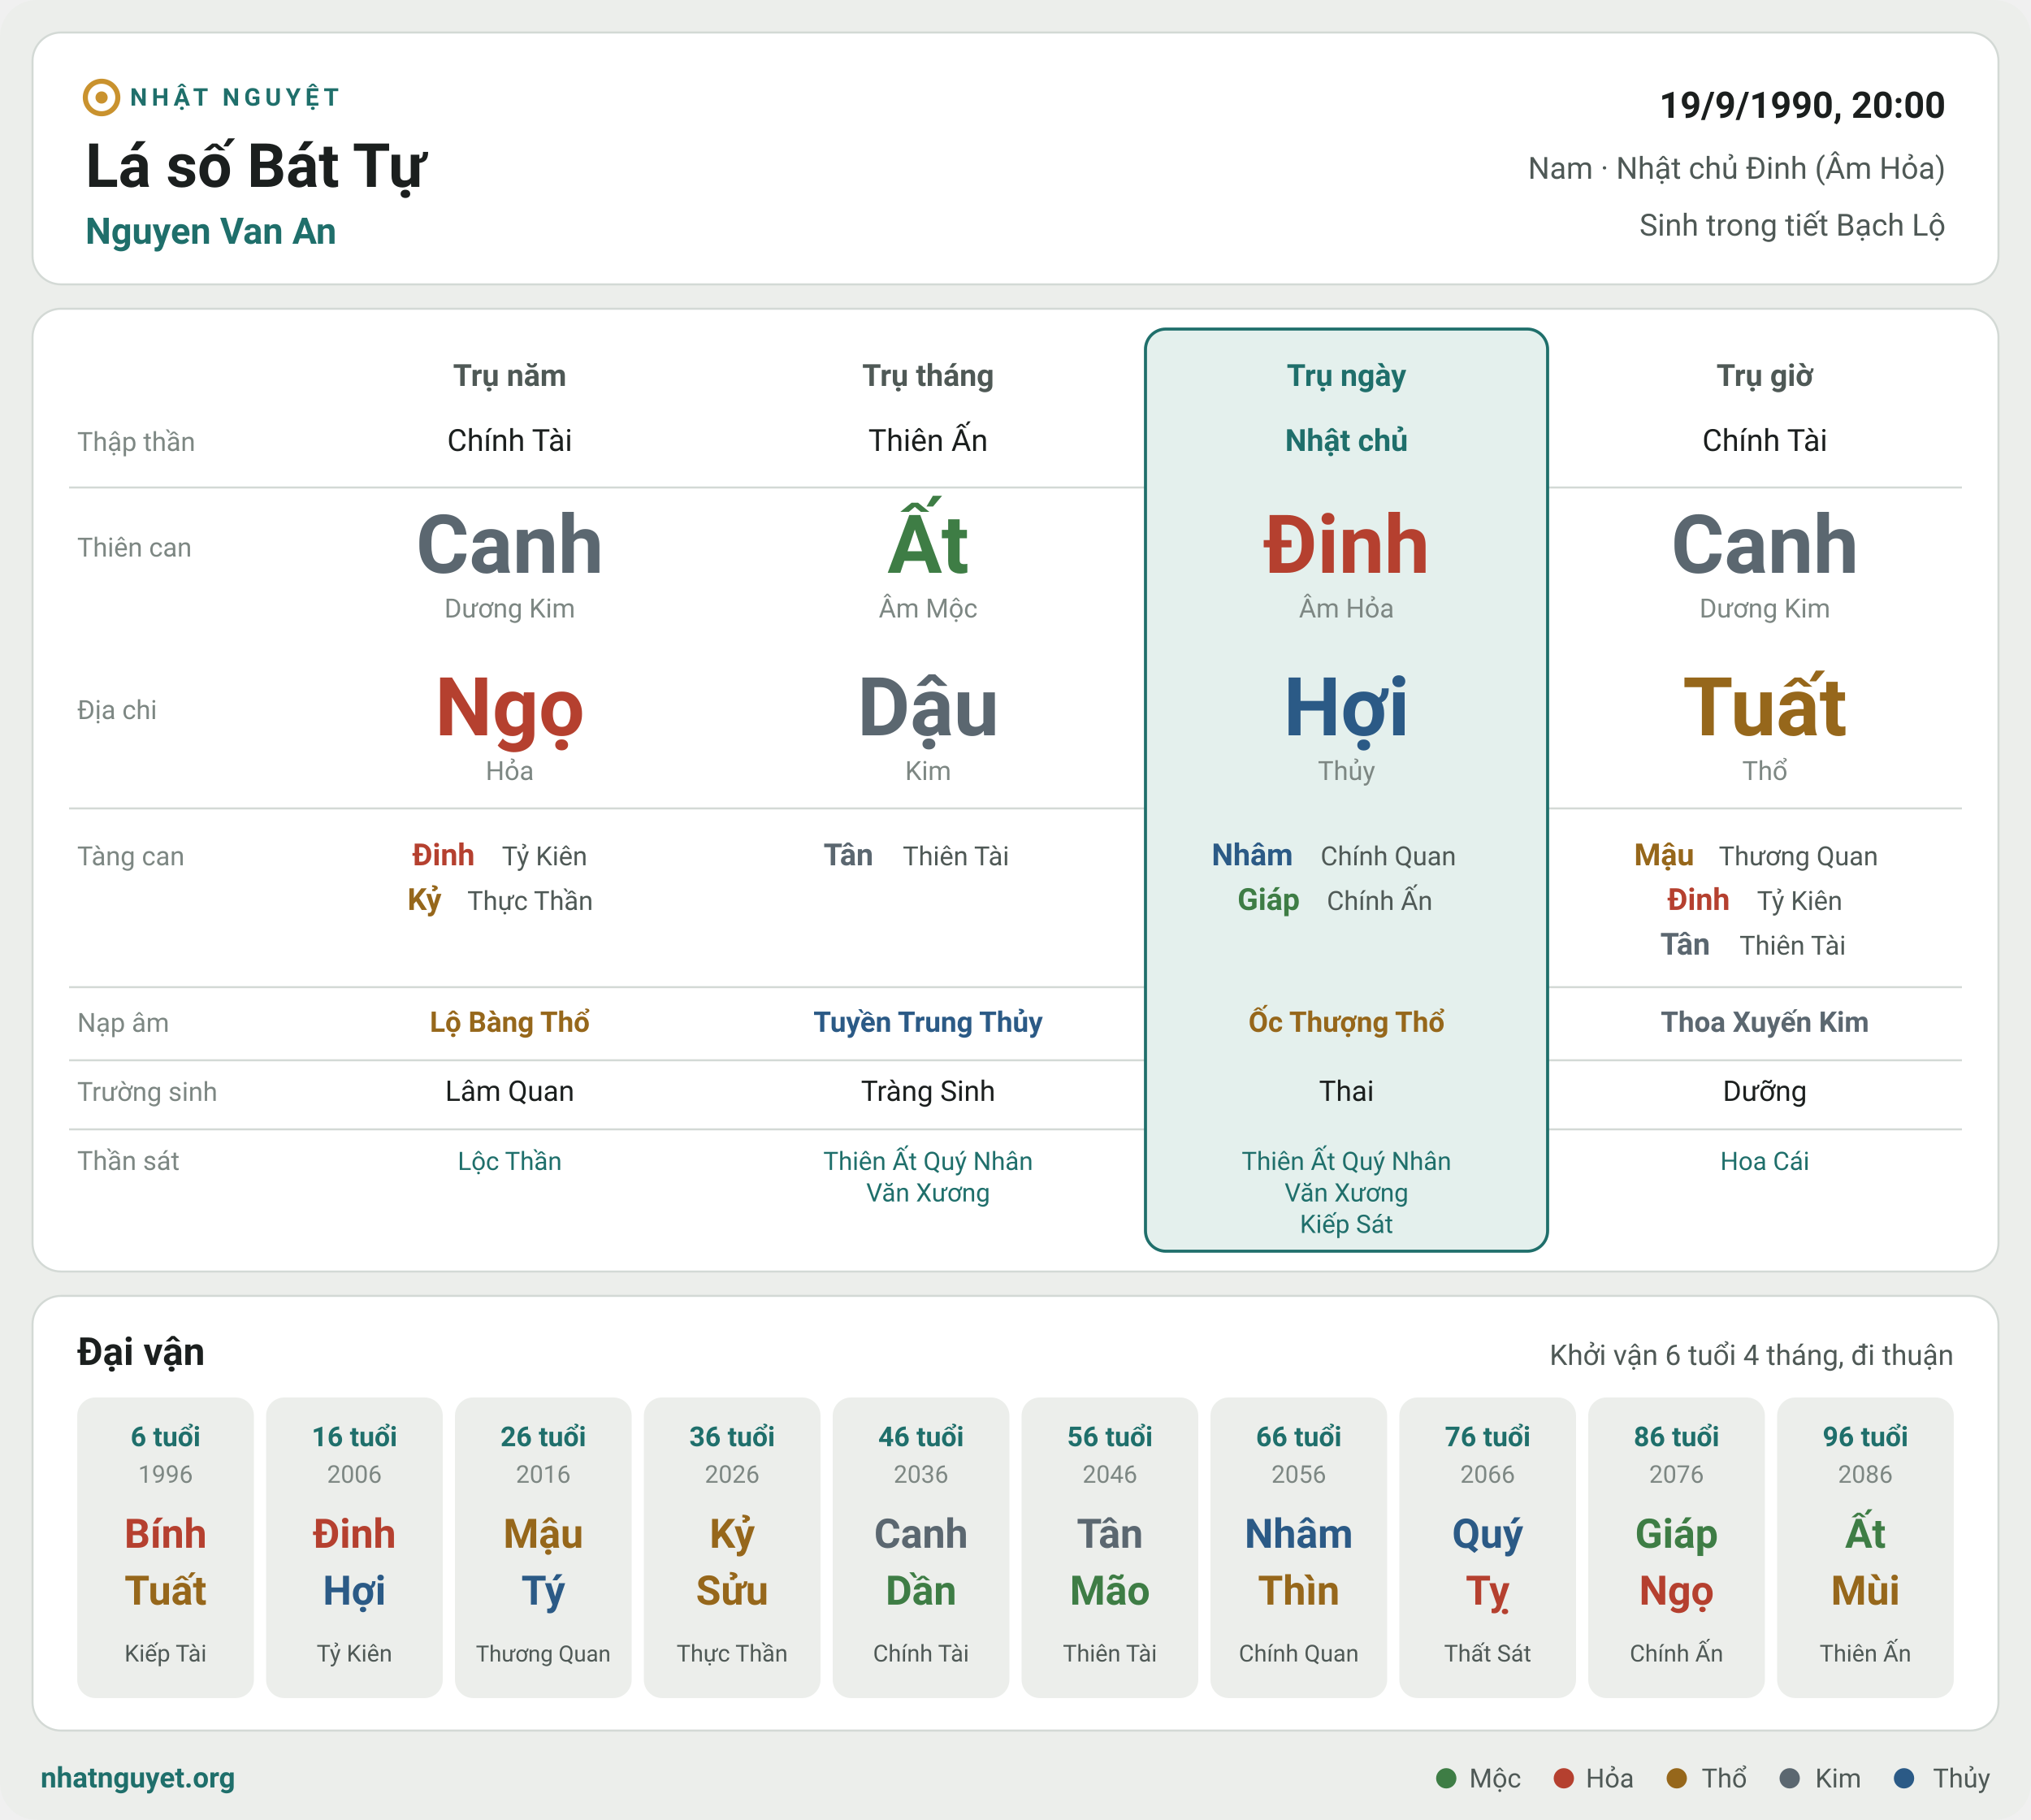
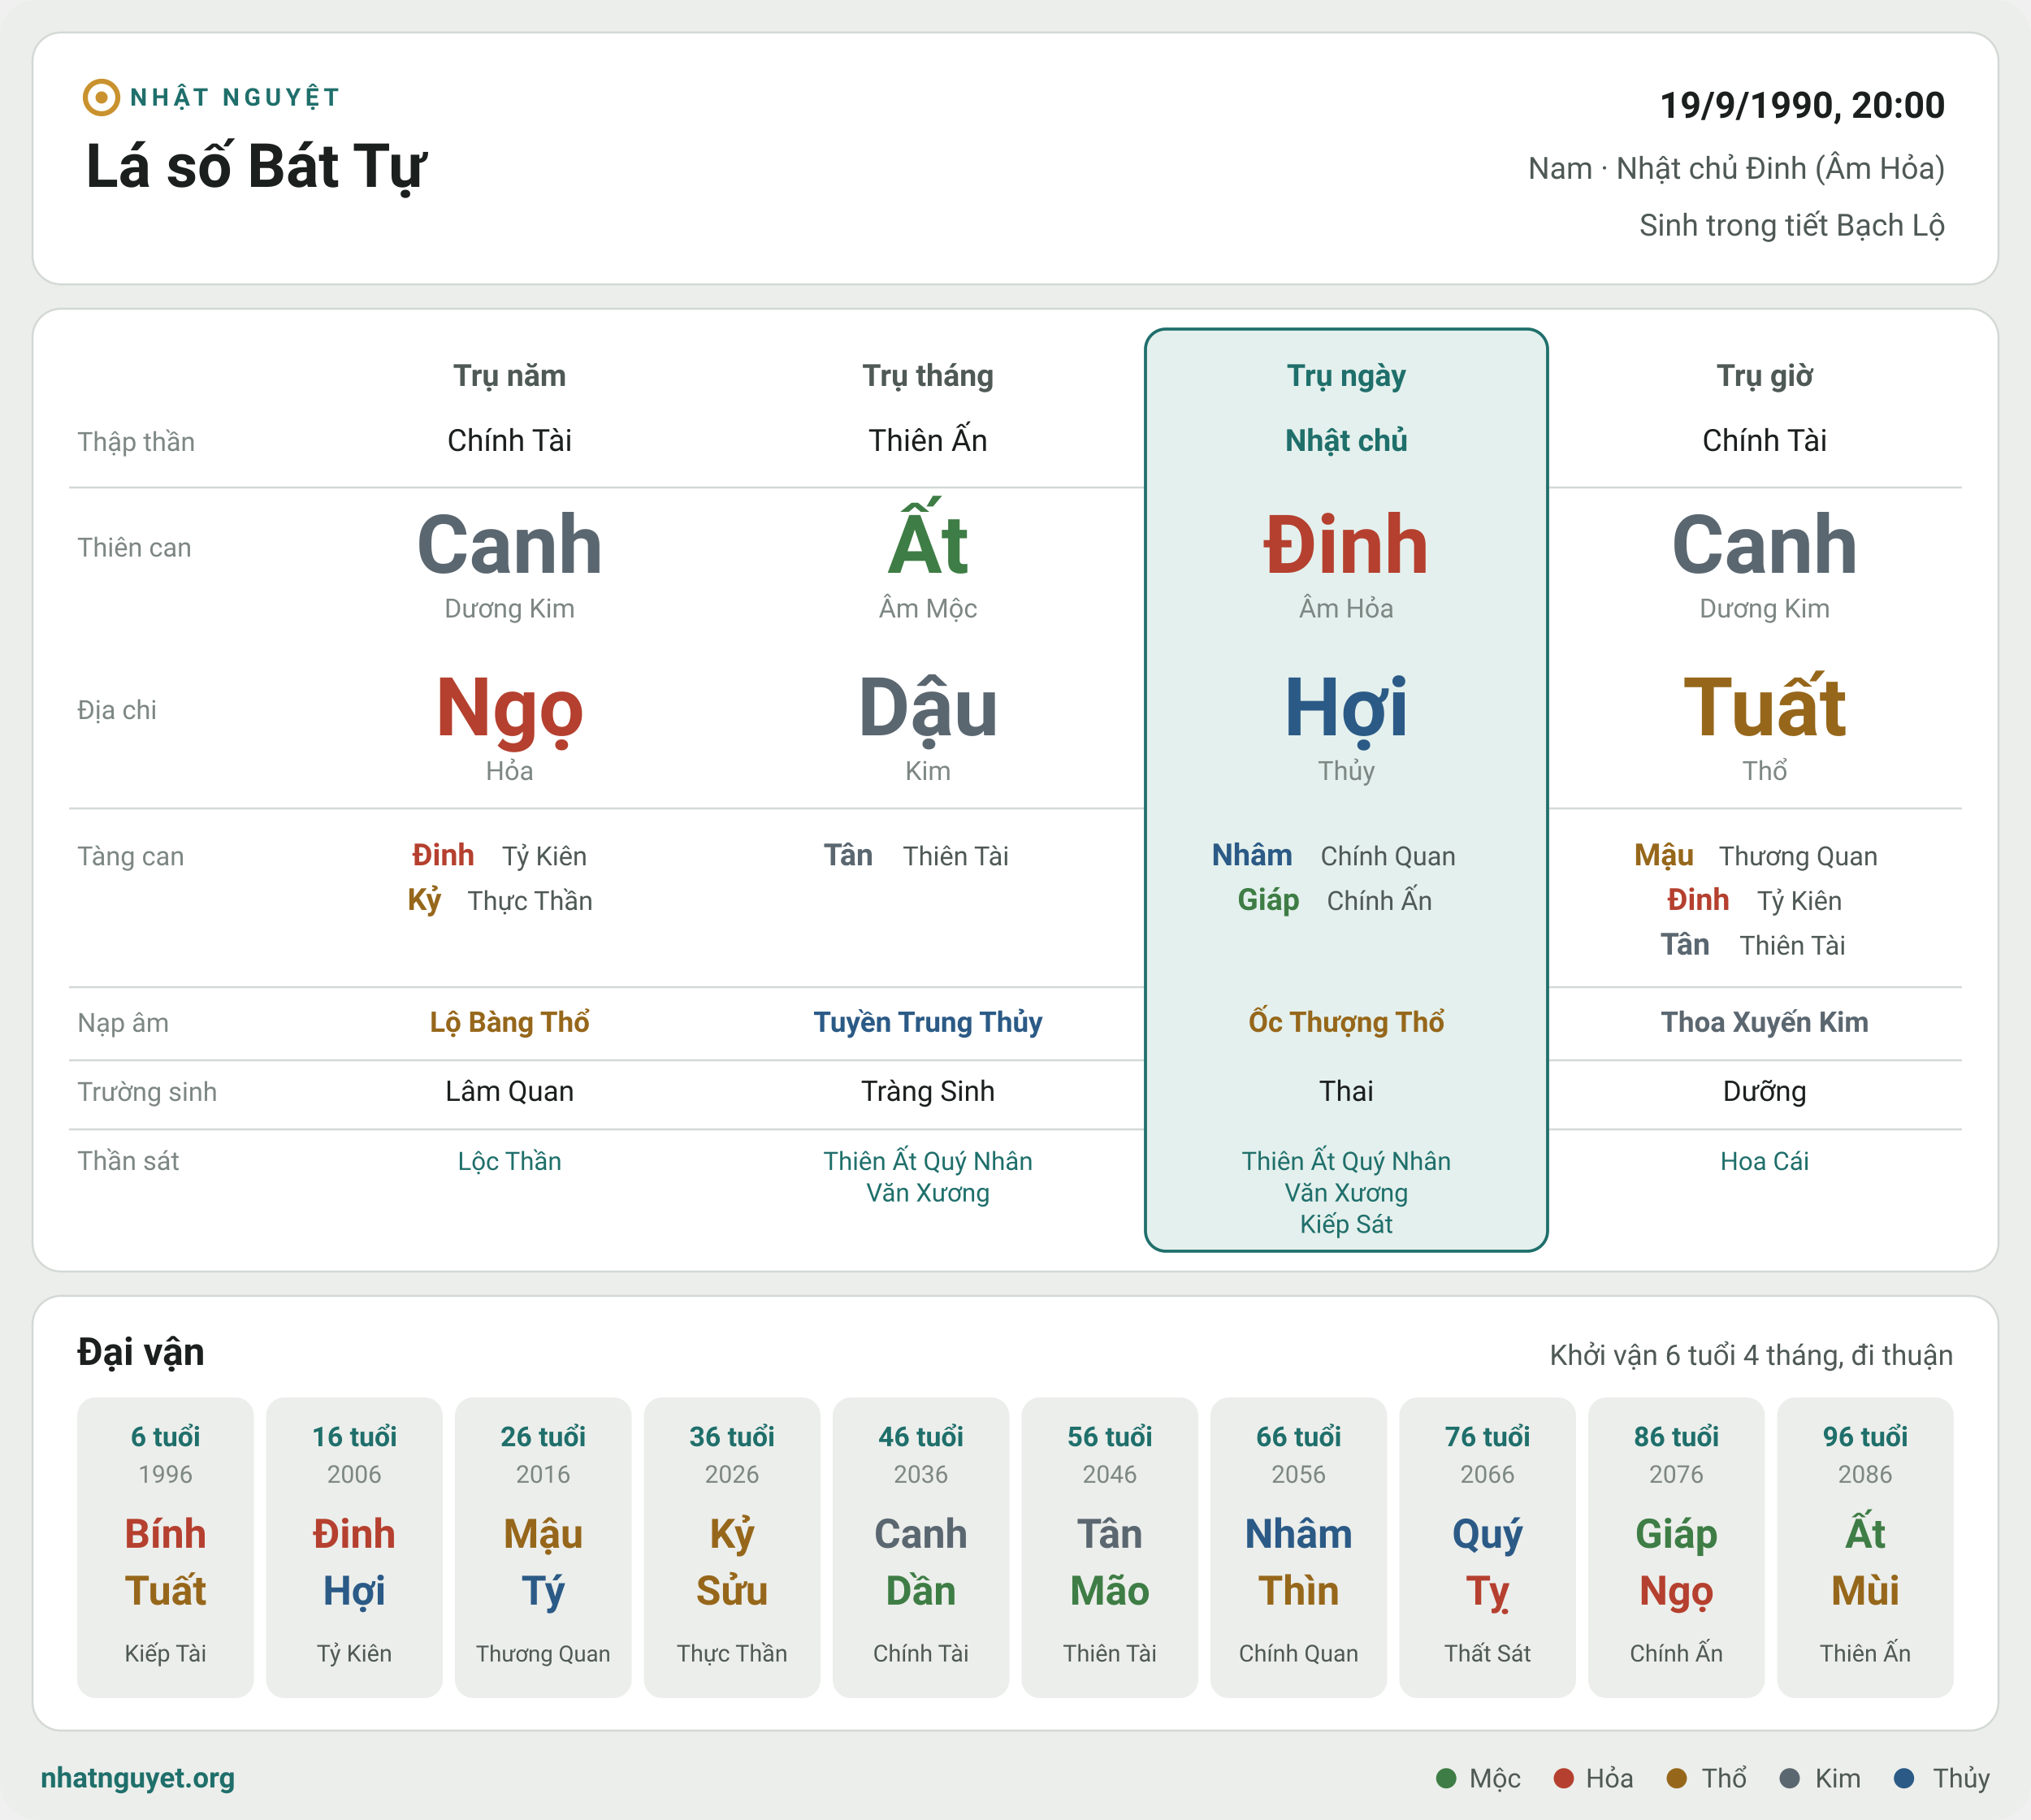
<svg xmlns="http://www.w3.org/2000/svg" viewBox="0 0 1000 896" width="720" height="645.1" role="img" aria-labelledby="nn-tieu-de nn-mo-ta" lang="vi">
  <style>text{font-family:-apple-system, BlinkMacSystemFont, 'Segoe UI', Roboto, 'Helvetica Neue', Arial, 'Noto Sans', 'PingFang SC', 'Hiragino Sans GB', 'Microsoft YaHei', 'Noto Sans CJK SC', sans-serif;}</style>
  <rect x="0" y="0" width="1000" height="896" rx="18" fill="#ECEEEB" />
  <rect x="16" y="16" width="968" height="124" rx="14" fill="#FFFFFF" stroke="#D3D9D5" stroke-width="1" />
  <circle cx="50" cy="48" r="8" fill="none" stroke="#C9922E" stroke-width="2.5" />
  <circle cx="50" cy="48" r="3" fill="#C9922E" />
  <text x="64" y="52" font-size="12" fill="#1F6F6B" font-weight="700" letter-spacing="2.2">NHẬT NGUYỆT</text>
  <text x="42" y="92" font-size="30" fill="#1B1F1E" font-weight="700">Lá số Bát Tự</text>
-   <text x="42" y="120" font-size="18" fill="#1F6F6B" font-weight="700">Nguyen Van An</text>
  <text x="958" y="58" font-size="18" fill="#1B1F1E" font-weight="700" text-anchor="end">19/9/1990, 20:00</text>
  <text x="958" y="88" font-size="15" fill="#4F5956" text-anchor="end">Nam · Nhật chủ Đinh (Âm Hỏa)</text>
  <text x="958" y="116" font-size="15" fill="#4F5956" text-anchor="end">Sinh trong tiết Bạch Lộ</text>
  <rect x="16" y="152" width="968" height="474" rx="14" fill="#FFFFFF" stroke="#D3D9D5" stroke-width="1" />
  <text x="38" y="222" font-size="13" fill="#7D8783">Thập thần</text>
  <text x="38" y="274" font-size="13" fill="#7D8783">Thiên can</text>
  <text x="38" y="354" font-size="13" fill="#7D8783">Địa chi</text>
  <text x="38" y="426" font-size="13" fill="#7D8783">Tàng can</text>
  <text x="38" y="508" font-size="13" fill="#7D8783">Nạp âm</text>
  <text x="38" y="542" font-size="13" fill="#7D8783">Trường sinh</text>
  <text x="38" y="576" font-size="13" fill="#7D8783">Thần sát</text>
  <line x1="34" y1="240" x2="966" y2="240" stroke="#D3D9D5" stroke-width="1" />
  <line x1="34" y1="398" x2="966" y2="398" stroke="#D3D9D5" stroke-width="1" />
  <line x1="34" y1="486" x2="966" y2="486" stroke="#D3D9D5" stroke-width="1" />
  <line x1="34" y1="522" x2="966" y2="522" stroke="#D3D9D5" stroke-width="1" />
  <line x1="34" y1="556" x2="966" y2="556" stroke="#D3D9D5" stroke-width="1" />
  <text x="251" y="190" font-size="15" fill="#4F5956" font-weight="700" text-anchor="middle">Trụ năm</text>
  <text x="251" y="222" font-size="15" fill="#1B1F1E" text-anchor="middle">Chính Tài</text>
  <text x="251" y="282" font-size="40" fill="#5B6770" font-weight="700" text-anchor="middle">Canh</text>
  <text x="251" y="304" font-size="13" fill="#7D8783" text-anchor="middle">Dương Kim</text>
  <text x="251" y="362" font-size="40" fill="#B5402F" font-weight="700" text-anchor="middle">Ngọ</text>
  <text x="251" y="384" font-size="13" fill="#7D8783" text-anchor="middle">Hỏa</text>
  <text x="203" y="426" font-size="15" fill="#B5402F" font-weight="700">Đinh</text>
  <text x="247.1" y="426" font-size="13" fill="#4F5956">Tỷ Kiên</text>
  <text x="200.6" y="448" font-size="15" fill="#96671B" font-weight="700">Kỷ</text>
  <text x="230.1" y="448" font-size="13" fill="#4F5956">Thực Thần</text>
  <text x="251" y="508" font-size="14" fill="#96671B" font-weight="700" text-anchor="middle">Lộ Bàng Thổ</text>
  <text x="251" y="542" font-size="14" fill="#1B1F1E" text-anchor="middle">Lâm Quan</text>
  <text x="251" y="576" font-size="12.5" fill="#1F6F6B" text-anchor="middle">Lộc Thần</text>
  <text x="457" y="190" font-size="15" fill="#4F5956" font-weight="700" text-anchor="middle">Trụ tháng</text>
  <text x="457" y="222" font-size="15" fill="#1B1F1E" text-anchor="middle">Thiên Ấn</text>
  <text x="457" y="282" font-size="40" fill="#3E7D45" font-weight="700" text-anchor="middle">Ất</text>
  <text x="457" y="304" font-size="13" fill="#7D8783" text-anchor="middle">Âm Mộc</text>
  <text x="457" y="362" font-size="40" fill="#5B6770" font-weight="700" text-anchor="middle">Dậu</text>
  <text x="457" y="384" font-size="13" fill="#7D8783" text-anchor="middle">Kim</text>
  <text x="405.5" y="426" font-size="15" fill="#5B6770" font-weight="700">Tân</text>
  <text x="444.5" y="426" font-size="13" fill="#4F5956">Thiên Tài</text>
  <text x="457" y="508" font-size="14" fill="#2B5A86" font-weight="700" text-anchor="middle">Tuyền Trung Thủy</text>
  <text x="457" y="542" font-size="14" fill="#1B1F1E" text-anchor="middle">Tràng Sinh</text>
  <text x="457" y="576" font-size="12.5" fill="#1F6F6B" text-anchor="middle">Thiên Ất Quý Nhân</text>
  <text x="457" y="591.5" font-size="12.5" fill="#1F6F6B" text-anchor="middle">Văn Xương</text>
  <rect x="564" y="162" width="198" height="454" rx="10" fill="#E4F0ED" stroke="#1F6F6B" stroke-width="1.5" />
  <text x="663" y="190" font-size="15" fill="#1F6F6B" font-weight="700" text-anchor="middle">Trụ ngày</text>
  <text x="663" y="222" font-size="15" fill="#1F6F6B" font-weight="700" text-anchor="middle">Nhật chủ</text>
  <text x="663" y="282" font-size="40" fill="#B5402F" font-weight="700" text-anchor="middle">Đinh</text>
  <text x="663" y="304" font-size="13" fill="#7D8783" text-anchor="middle">Âm Hỏa</text>
  <text x="663" y="362" font-size="40" fill="#2B5A86" font-weight="700" text-anchor="middle">Hợi</text>
  <text x="663" y="384" font-size="13" fill="#7D8783" text-anchor="middle">Thủy</text>
  <text x="596.6" y="426" font-size="15" fill="#2B5A86" font-weight="700">Nhâm</text>
  <text x="650.2" y="426" font-size="13" fill="#4F5956">Chính Quan</text>
  <text x="609.3" y="448" font-size="15" fill="#3E7D45" font-weight="700">Giáp</text>
  <text x="653.3" y="448" font-size="13" fill="#4F5956">Chính Ấn</text>
  <text x="663" y="508" font-size="14" fill="#96671B" font-weight="700" text-anchor="middle">Ốc Thượng Thổ</text>
  <text x="663" y="542" font-size="14" fill="#1B1F1E" text-anchor="middle">Thai</text>
  <text x="663" y="576" font-size="12.5" fill="#1F6F6B" text-anchor="middle">Thiên Ất Quý Nhân</text>
  <text x="663" y="591.5" font-size="12.5" fill="#1F6F6B" text-anchor="middle">Văn Xương</text>
  <text x="663" y="607" font-size="12.5" fill="#1F6F6B" text-anchor="middle">Kiếp Sát</text>
  <text x="869" y="190" font-size="15" fill="#4F5956" font-weight="700" text-anchor="middle">Trụ giờ</text>
  <text x="869" y="222" font-size="15" fill="#1B1F1E" text-anchor="middle">Chính Tài</text>
  <text x="869" y="282" font-size="40" fill="#5B6770" font-weight="700" text-anchor="middle">Canh</text>
  <text x="869" y="304" font-size="13" fill="#7D8783" text-anchor="middle">Dương Kim</text>
  <text x="869" y="362" font-size="40" fill="#96671B" font-weight="700" text-anchor="middle">Tuất</text>
  <text x="869" y="384" font-size="13" fill="#7D8783" text-anchor="middle">Thổ</text>
  <text x="804.6" y="426" font-size="15" fill="#96671B" font-weight="700">Mậu</text>
  <text x="846.3" y="426" font-size="13" fill="#4F5956">Thương Quan</text>
  <text x="821" y="448" font-size="15" fill="#B5402F" font-weight="700">Đinh</text>
  <text x="865.1" y="448" font-size="13" fill="#4F5956">Tỷ Kiên</text>
  <text x="817.5" y="470" font-size="15" fill="#5B6770" font-weight="700">Tân</text>
  <text x="856.5" y="470" font-size="13" fill="#4F5956">Thiên Tài</text>
  <text x="869" y="508" font-size="14" fill="#5B6770" font-weight="700" text-anchor="middle">Thoa Xuyến Kim</text>
  <text x="869" y="542" font-size="14" fill="#1B1F1E" text-anchor="middle">Dưỡng</text>
  <text x="869" y="576" font-size="12.5" fill="#1F6F6B" text-anchor="middle">Hoa Cái</text>
  <rect x="16" y="638" width="968" height="214" rx="14" fill="#FFFFFF" stroke="#D3D9D5" stroke-width="1" />
  <text x="38" y="672" font-size="19" fill="#1B1F1E" font-weight="700">Đại vận</text>
  <text x="962" y="672" font-size="14" fill="#4F5956" text-anchor="end">Khởi vận 6 tuổi 4 tháng, đi thuận</text>
  <rect x="38" y="688" width="87" height="148" rx="9" fill="#ECEEEB" />
  <text x="81.5" y="712" font-size="13.5" fill="#1F6F6B" font-weight="700" text-anchor="middle">6 tuổi</text>
  <text x="81.5" y="730" font-size="12" fill="#7D8783" text-anchor="middle">1996</text>
  <text x="81.5" y="762" font-size="20" fill="#B5402F" font-weight="700" text-anchor="middle">Bính</text>
  <text x="81.5" y="790" font-size="20" fill="#96671B" font-weight="700" text-anchor="middle">Tuất</text>
  <text x="81.5" y="818" font-size="11.5" fill="#4F5956" text-anchor="middle">Kiếp Tài</text>
  <rect x="131" y="688" width="87" height="148" rx="9" fill="#ECEEEB" />
  <text x="174.5" y="712" font-size="13.5" fill="#1F6F6B" font-weight="700" text-anchor="middle">16 tuổi</text>
  <text x="174.5" y="730" font-size="12" fill="#7D8783" text-anchor="middle">2006</text>
  <text x="174.5" y="762" font-size="20" fill="#B5402F" font-weight="700" text-anchor="middle">Đinh</text>
  <text x="174.5" y="790" font-size="20" fill="#2B5A86" font-weight="700" text-anchor="middle">Hợi</text>
  <text x="174.5" y="818" font-size="11.5" fill="#4F5956" text-anchor="middle">Tỷ Kiên</text>
  <rect x="224" y="688" width="87" height="148" rx="9" fill="#ECEEEB" />
  <text x="267.5" y="712" font-size="13.5" fill="#1F6F6B" font-weight="700" text-anchor="middle">26 tuổi</text>
  <text x="267.5" y="730" font-size="12" fill="#7D8783" text-anchor="middle">2016</text>
  <text x="267.5" y="762" font-size="20" fill="#96671B" font-weight="700" text-anchor="middle">Mậu</text>
  <text x="267.5" y="790" font-size="20" fill="#2B5A86" font-weight="700" text-anchor="middle">Tý</text>
  <text x="267.5" y="818" font-size="11" fill="#4F5956" text-anchor="middle">Thương Quan</text>
  <rect x="317" y="688" width="87" height="148" rx="9" fill="#ECEEEB" />
  <text x="360.5" y="712" font-size="13.5" fill="#1F6F6B" font-weight="700" text-anchor="middle">36 tuổi</text>
  <text x="360.5" y="730" font-size="12" fill="#7D8783" text-anchor="middle">2026</text>
  <text x="360.5" y="762" font-size="20" fill="#96671B" font-weight="700" text-anchor="middle">Kỷ</text>
  <text x="360.5" y="790" font-size="20" fill="#96671B" font-weight="700" text-anchor="middle">Sửu</text>
  <text x="360.5" y="818" font-size="11.5" fill="#4F5956" text-anchor="middle">Thực Thần</text>
  <rect x="410" y="688" width="87" height="148" rx="9" fill="#ECEEEB" />
  <text x="453.5" y="712" font-size="13.5" fill="#1F6F6B" font-weight="700" text-anchor="middle">46 tuổi</text>
  <text x="453.5" y="730" font-size="12" fill="#7D8783" text-anchor="middle">2036</text>
  <text x="453.5" y="762" font-size="20" fill="#5B6770" font-weight="700" text-anchor="middle">Canh</text>
  <text x="453.5" y="790" font-size="20" fill="#3E7D45" font-weight="700" text-anchor="middle">Dần</text>
  <text x="453.5" y="818" font-size="11.5" fill="#4F5956" text-anchor="middle">Chính Tài</text>
  <rect x="503" y="688" width="87" height="148" rx="9" fill="#ECEEEB" />
  <text x="546.5" y="712" font-size="13.5" fill="#1F6F6B" font-weight="700" text-anchor="middle">56 tuổi</text>
  <text x="546.5" y="730" font-size="12" fill="#7D8783" text-anchor="middle">2046</text>
  <text x="546.5" y="762" font-size="20" fill="#5B6770" font-weight="700" text-anchor="middle">Tân</text>
  <text x="546.5" y="790" font-size="20" fill="#3E7D45" font-weight="700" text-anchor="middle">Mão</text>
  <text x="546.5" y="818" font-size="11.5" fill="#4F5956" text-anchor="middle">Thiên Tài</text>
  <rect x="596" y="688" width="87" height="148" rx="9" fill="#ECEEEB" />
  <text x="639.5" y="712" font-size="13.5" fill="#1F6F6B" font-weight="700" text-anchor="middle">66 tuổi</text>
  <text x="639.5" y="730" font-size="12" fill="#7D8783" text-anchor="middle">2056</text>
  <text x="639.5" y="762" font-size="20" fill="#2B5A86" font-weight="700" text-anchor="middle">Nhâm</text>
  <text x="639.5" y="790" font-size="20" fill="#96671B" font-weight="700" text-anchor="middle">Thìn</text>
  <text x="639.5" y="818" font-size="11.5" fill="#4F5956" text-anchor="middle">Chính Quan</text>
  <rect x="689" y="688" width="87" height="148" rx="9" fill="#ECEEEB" />
  <text x="732.5" y="712" font-size="13.5" fill="#1F6F6B" font-weight="700" text-anchor="middle">76 tuổi</text>
  <text x="732.5" y="730" font-size="12" fill="#7D8783" text-anchor="middle">2066</text>
  <text x="732.5" y="762" font-size="20" fill="#2B5A86" font-weight="700" text-anchor="middle">Quý</text>
  <text x="732.5" y="790" font-size="20" fill="#B5402F" font-weight="700" text-anchor="middle">Tỵ</text>
  <text x="732.5" y="818" font-size="11.5" fill="#4F5956" text-anchor="middle">Thất Sát</text>
  <rect x="782" y="688" width="87" height="148" rx="9" fill="#ECEEEB" />
  <text x="825.5" y="712" font-size="13.5" fill="#1F6F6B" font-weight="700" text-anchor="middle">86 tuổi</text>
  <text x="825.5" y="730" font-size="12" fill="#7D8783" text-anchor="middle">2076</text>
  <text x="825.5" y="762" font-size="20" fill="#3E7D45" font-weight="700" text-anchor="middle">Giáp</text>
  <text x="825.5" y="790" font-size="20" fill="#B5402F" font-weight="700" text-anchor="middle">Ngọ</text>
  <text x="825.5" y="818" font-size="11.5" fill="#4F5956" text-anchor="middle">Chính Ấn</text>
  <rect x="875" y="688" width="87" height="148" rx="9" fill="#ECEEEB" />
  <text x="918.5" y="712" font-size="13.5" fill="#1F6F6B" font-weight="700" text-anchor="middle">96 tuổi</text>
  <text x="918.5" y="730" font-size="12" fill="#7D8783" text-anchor="middle">2086</text>
  <text x="918.5" y="762" font-size="20" fill="#3E7D45" font-weight="700" text-anchor="middle">Ất</text>
  <text x="918.5" y="790" font-size="20" fill="#96671B" font-weight="700" text-anchor="middle">Mùi</text>
  <text x="918.5" y="818" font-size="11.5" fill="#4F5956" text-anchor="middle">Thiên Ấn</text>
  <text x="20" y="880" font-size="14" fill="#1F6F6B" font-weight="700">nhatnguyet.org</text>
  <text x="980" y="880" font-size="13" fill="#4F5956" text-anchor="end">Thủy</text>
  <circle cx="937.5" cy="875.5" r="5" fill="#2B5A86" />
  <text x="916.5" y="880" font-size="13" fill="#4F5956" text-anchor="end">Kim</text>
  <circle cx="881.2" cy="875.5" r="5" fill="#5B6770" />
  <text x="860.2" y="880" font-size="13" fill="#4F5956" text-anchor="end">Thổ</text>
  <circle cx="825.6" cy="875.5" r="5" fill="#96671B" />
  <text x="804.6" y="880" font-size="13" fill="#4F5956" text-anchor="end">Hỏa</text>
  <circle cx="770" cy="875.5" r="5" fill="#B5402F" />
  <text x="749" y="880" font-size="13" fill="#4F5956" text-anchor="end">Mộc</text>
  <circle cx="712.1" cy="875.5" r="5" fill="#3E7D45" />
</svg>
